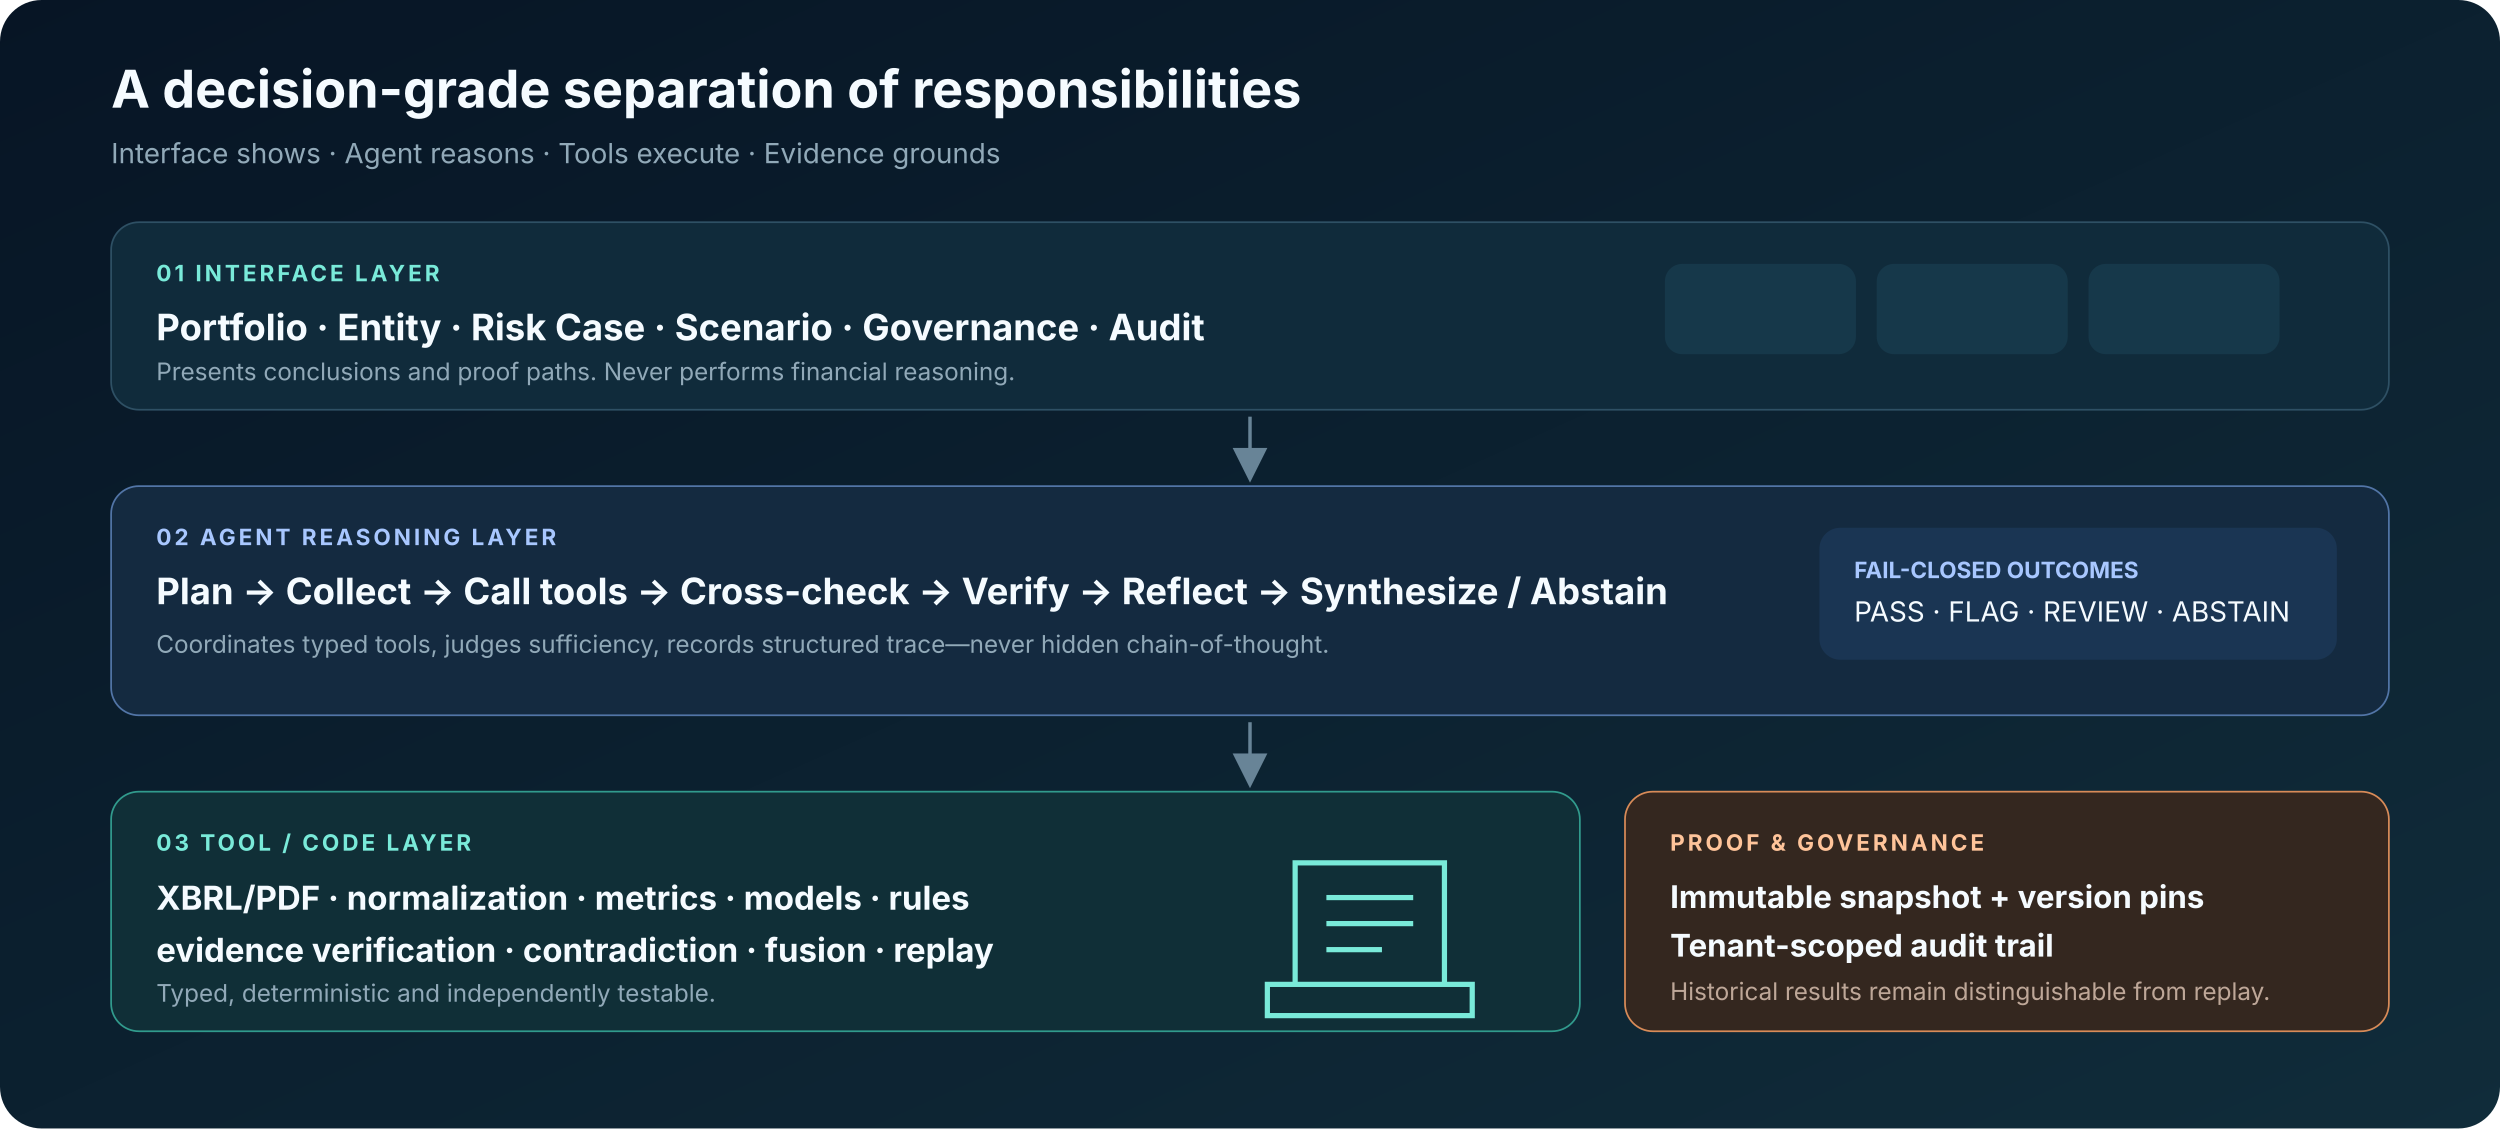
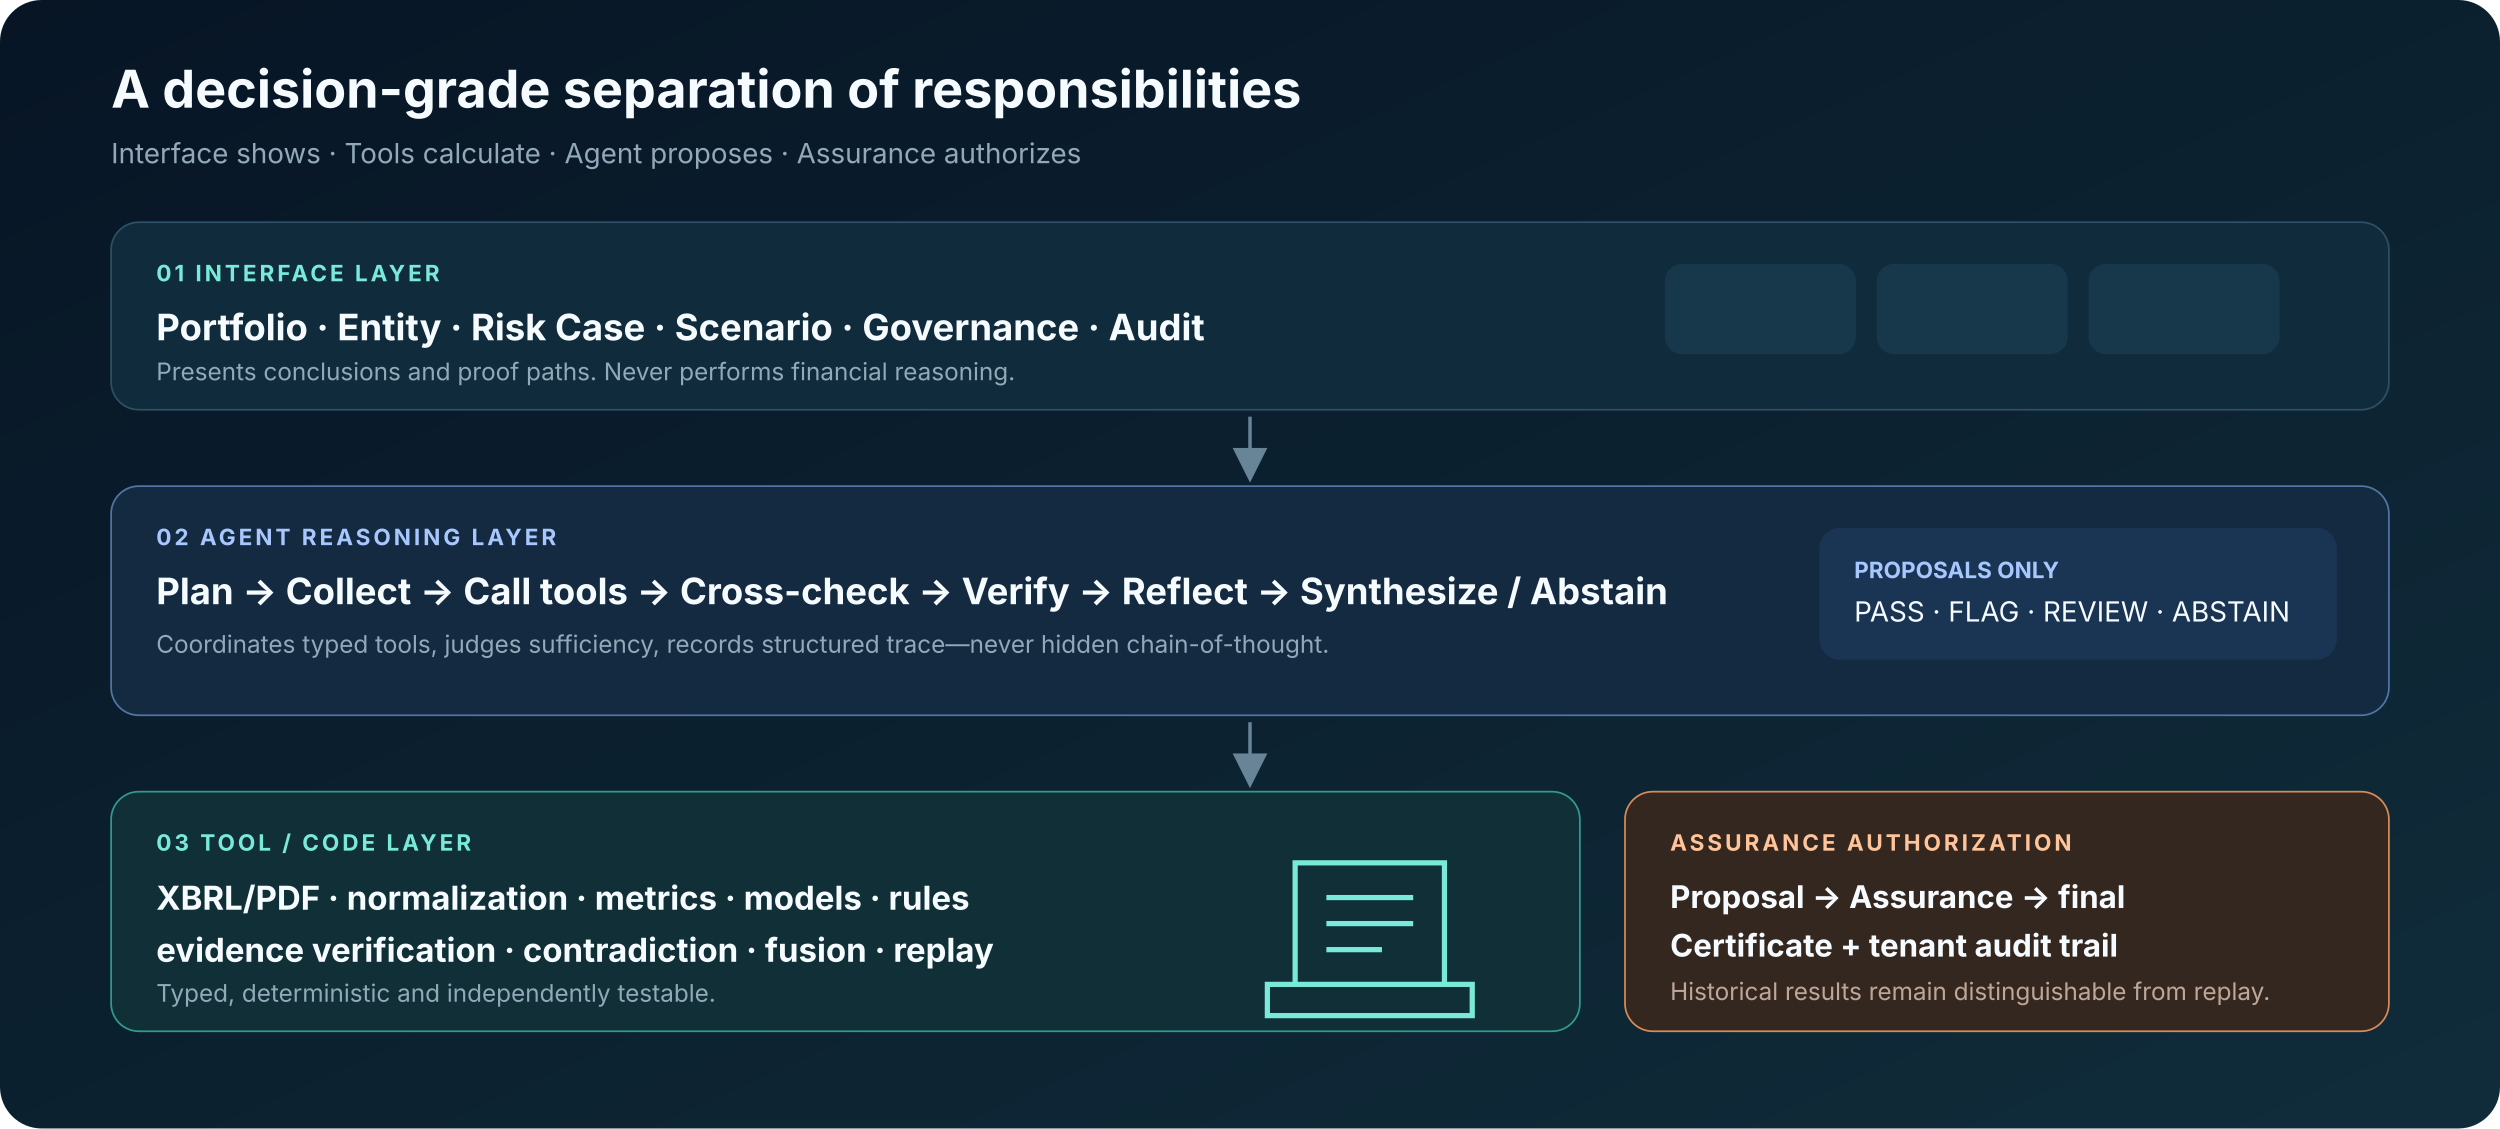
<svg xmlns="http://www.w3.org/2000/svg" width="1440" height="650" viewBox="0 0 1440 650" role="img" aria-labelledby="title desc">
  <defs>
    <linearGradient id="bg" x1="0" y1="0" x2="1" y2="1">
      <stop stop-color="#071525" />
      <stop offset="1" stop-color="#102c3a" />
    </linearGradient>
    <marker id="arrow" markerWidth="10" markerHeight="10" refX="8" refY="5" orient="auto">
      <path d="M0 0l10 5-10 5z" fill="#688497" />
    </marker>
  </defs>
  <rect width="1440" height="650" rx="24" fill="url(#bg)" />
  <g font-family="Inter,Segoe UI,sans-serif">
    <text x="64" y="62" fill="#f5fbff" font-size="30" font-weight="700">A decision-grade separation of responsibilities</text>
-     <text x="64" y="94" fill="#91a9b8" font-size="16">Interface shows · Agent reasons · Tools execute · Evidence grounds</text>
+     <text x="64" y="94" fill="#91a9b8" font-size="16">Interface shows · Tools calculate · Agent proposes · Assurance authorizes</text>
    <g transform="translate(64 128)">
      <rect width="1312" height="108" rx="16" fill="#102b3b" stroke="#2e5064" />
      <text x="26" y="34" fill="#79ead9" font-size="13" font-weight="700" letter-spacing="1.7">01  INTERFACE LAYER</text>
      <text x="26" y="68" fill="#f5fbff" font-size="21" font-weight="650">Portfolio · Entity · Risk Case · Scenario · Governance · Audit</text>
      <text x="26" y="91" fill="#91a9b8" font-size="14">Presents conclusions and proof paths. Never performs financial reasoning.</text>
      <g transform="translate(895 24)" fill="#16384a">
        <rect width="110" height="52" rx="10" />
        <rect x="122" width="110" height="52" rx="10" />
        <rect x="244" width="110" height="52" rx="10" />
      </g>
    </g>
    <path d="M720 240v34" stroke="#688497" stroke-width="2" marker-end="url(#arrow)" />
    <g transform="translate(64 280)">
      <rect width="1312" height="132" rx="16" fill="#142a40" stroke="#5275a7" />
      <text x="26" y="34" fill="#a8c7ff" font-size="13" font-weight="700" letter-spacing="1.7">02  AGENT REASONING LAYER</text>
      <text x="26" y="68" fill="#f5fbff" font-size="21" font-weight="650">Plan → Collect → Call tools → Cross-check → Verify → Reflect → Synthesize / Abstain</text>
      <text x="26" y="96" fill="#91a9b8" font-size="14">Coordinates typed tools, judges sufficiency, records structured trace—never hidden chain-of-thought.</text>
      <g transform="translate(984 24)">
        <rect width="298" height="76" rx="12" fill="#1a3553" />
-         <text x="20" y="29" fill="#a8c7ff" font-size="13" font-weight="700">FAIL-CLOSED OUTCOMES</text>
+         <text x="20" y="29" fill="#a8c7ff" font-size="13" font-weight="700">PROPOSALS ONLY</text>
        <text x="20" y="54" fill="#f5fbff" font-size="16">PASS · FLAG · REVIEW · ABSTAIN</text>
      </g>
    </g>
    <path d="M720 416v34" stroke="#688497" stroke-width="2" marker-end="url(#arrow)" />
    <g transform="translate(64 456)">
      <rect width="846" height="138" rx="16" fill="#102f37" stroke="#319b8d" />
      <text x="26" y="34" fill="#79ead9" font-size="13" font-weight="700" letter-spacing="1.7">03  TOOL / CODE LAYER</text>
      <text x="26" y="68" fill="#f5fbff" font-size="19" font-weight="650">XBRL/PDF · normalization · metrics · models · rules</text>
      <text x="26" y="98" fill="#f5fbff" font-size="19" font-weight="650">evidence verification · contradiction · fusion · replay</text>
      <text x="26" y="121" fill="#91a9b8" font-size="14">Typed, deterministic and independently testable.</text>
      <g transform="translate(648 24)">
        <path d="M34 17h86v70H34zM18 87h118v18H18z" fill="none" stroke="#79ead9" stroke-width="3" />
        <path d="M52 37h50M52 52h50M52 67h32" stroke="#79ead9" stroke-width="3" />
      </g>
    </g>
    <g transform="translate(936 456)">
      <rect width="440" height="138" rx="16" fill="#34271f" stroke="#d88b58" />
-       <text x="26" y="34" fill="#ffc49a" font-size="13" font-weight="700" letter-spacing="1.7">PROOF &amp; GOVERNANCE</text>
-       <text x="26" y="67" fill="#f5fbff" font-size="18" font-weight="650">Immutable snapshot + version pins</text>
-       <text x="26" y="95" fill="#f5fbff" font-size="18" font-weight="650">Tenant-scoped audit trail</text>
+       <text x="26" y="34" fill="#ffc49a" font-size="13" font-weight="700" letter-spacing="1.7">ASSURANCE AUTHORIZATION</text>
+       <text x="26" y="67" fill="#f5fbff" font-size="18" font-weight="650">Proposal → Assurance → final</text>
+       <text x="26" y="95" fill="#f5fbff" font-size="18" font-weight="650">Certificate + tenant audit trail</text>
      <text x="26" y="120" fill="#bea798" font-size="14">Historical results remain distinguishable from replay.</text>
    </g>
  </g>
</svg>
